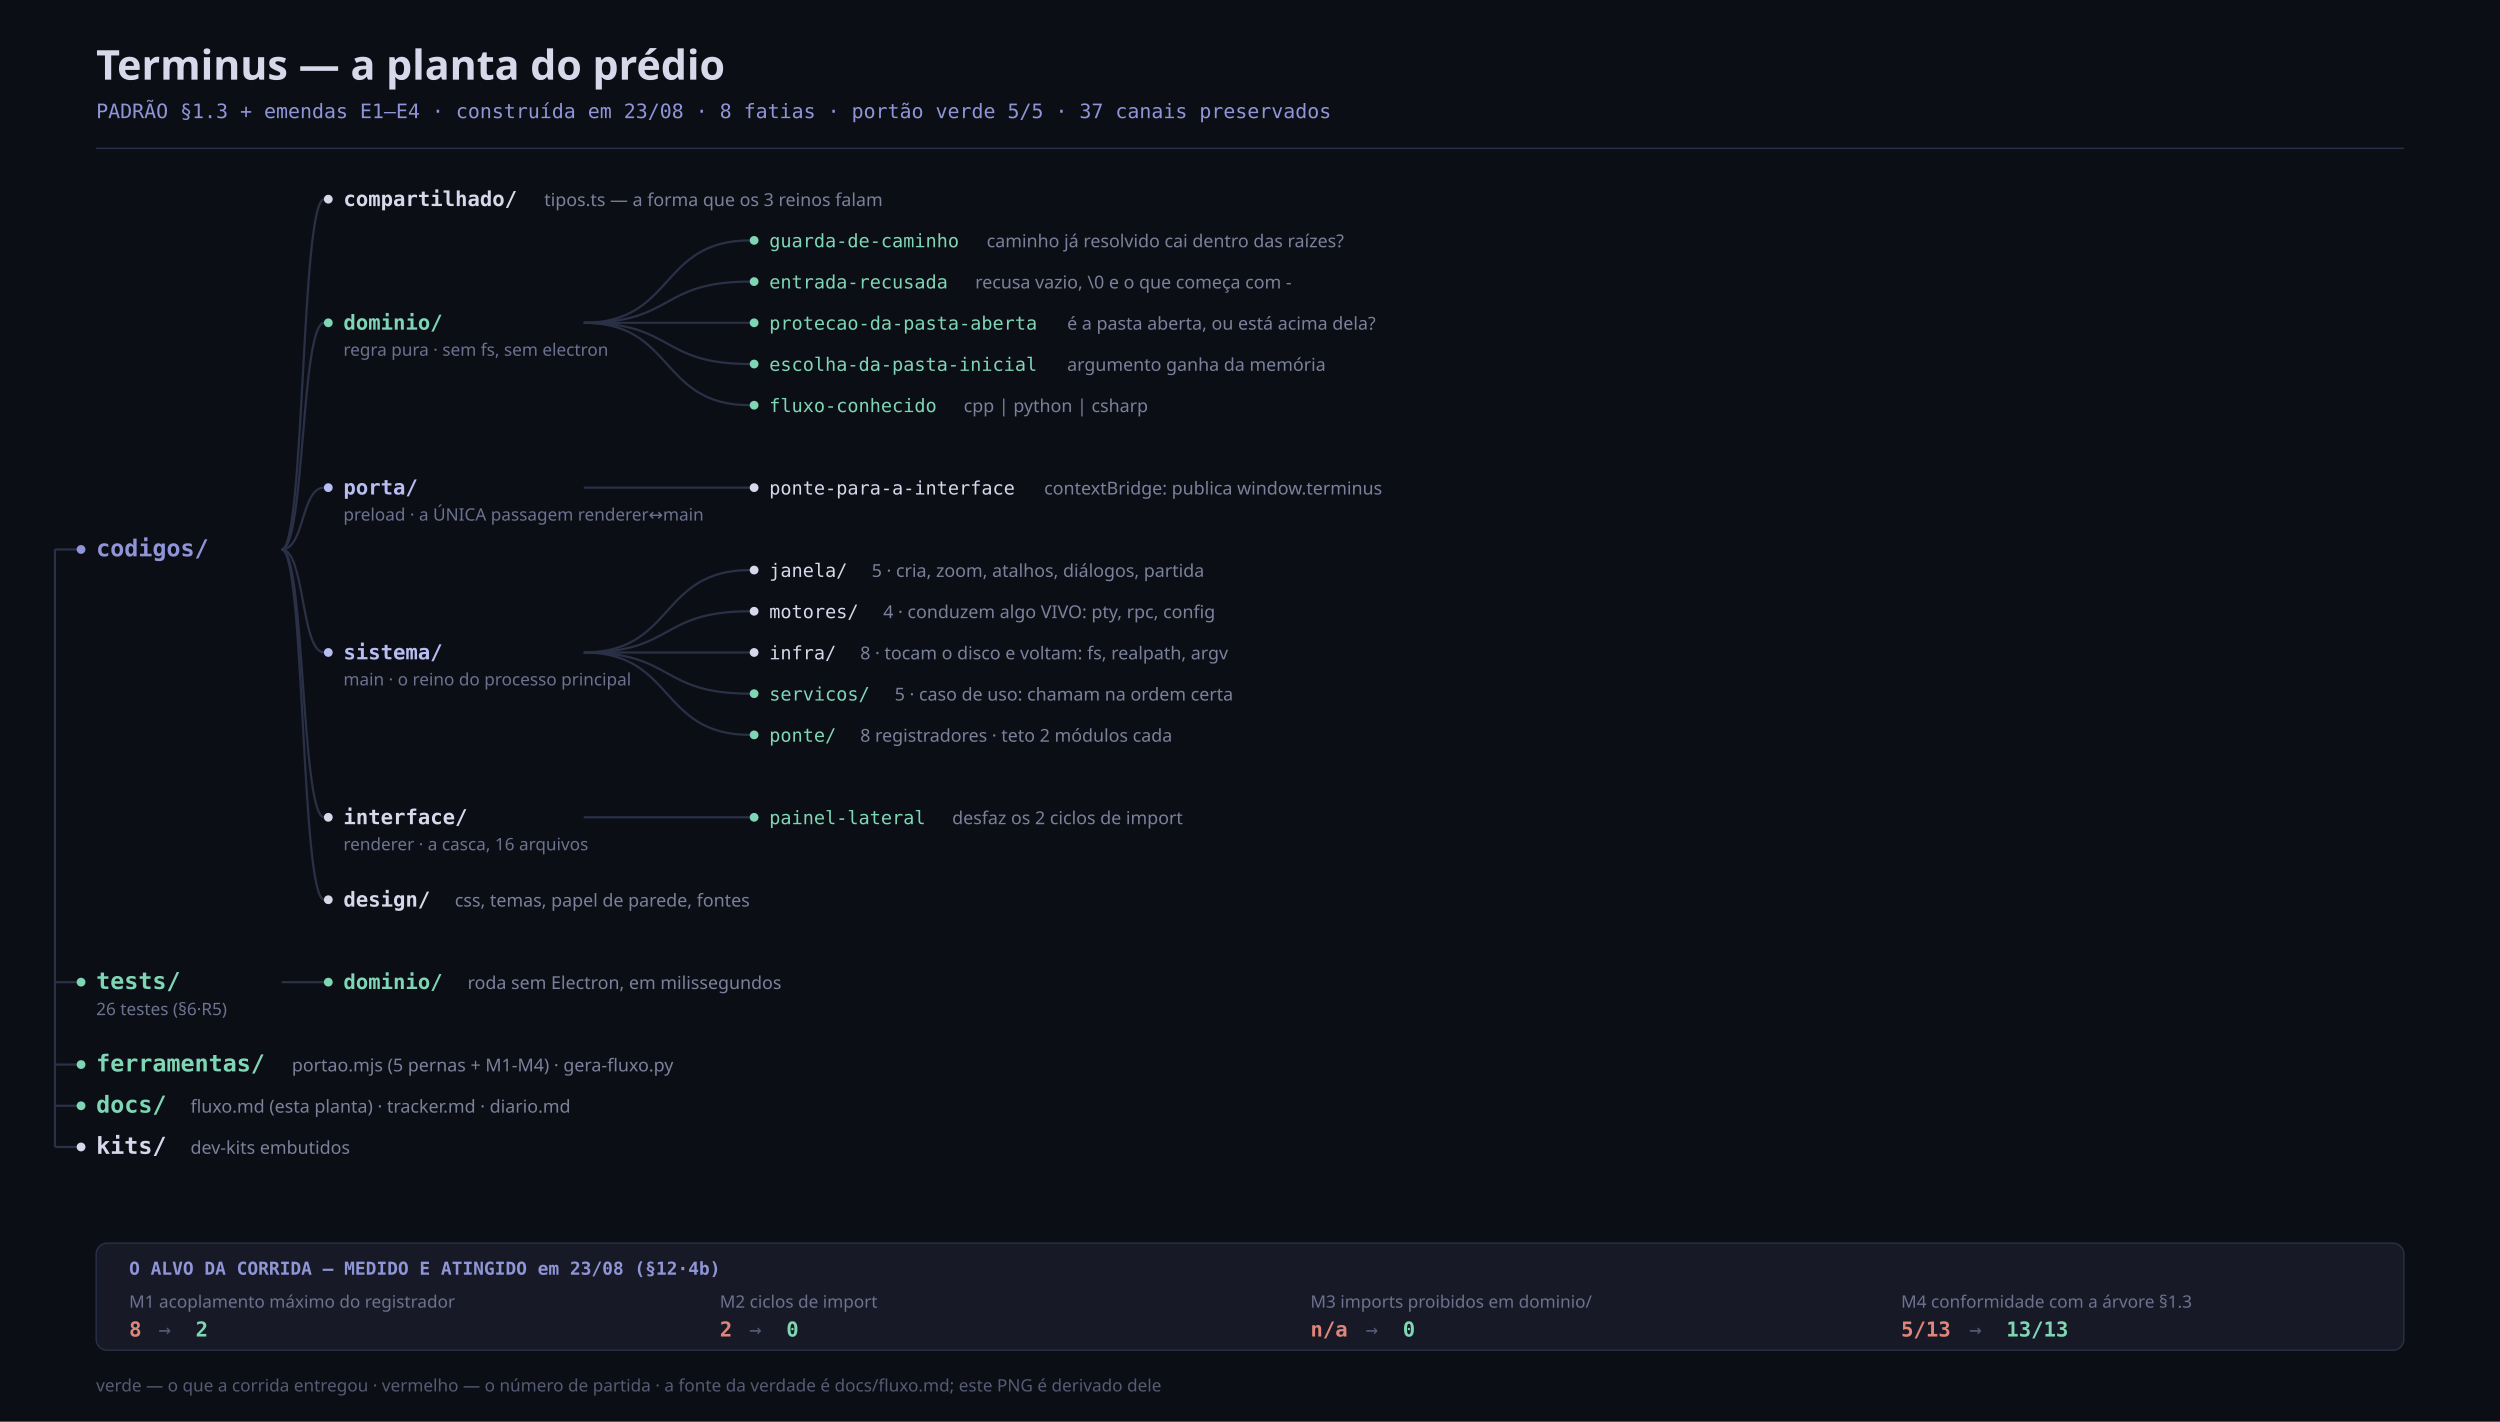
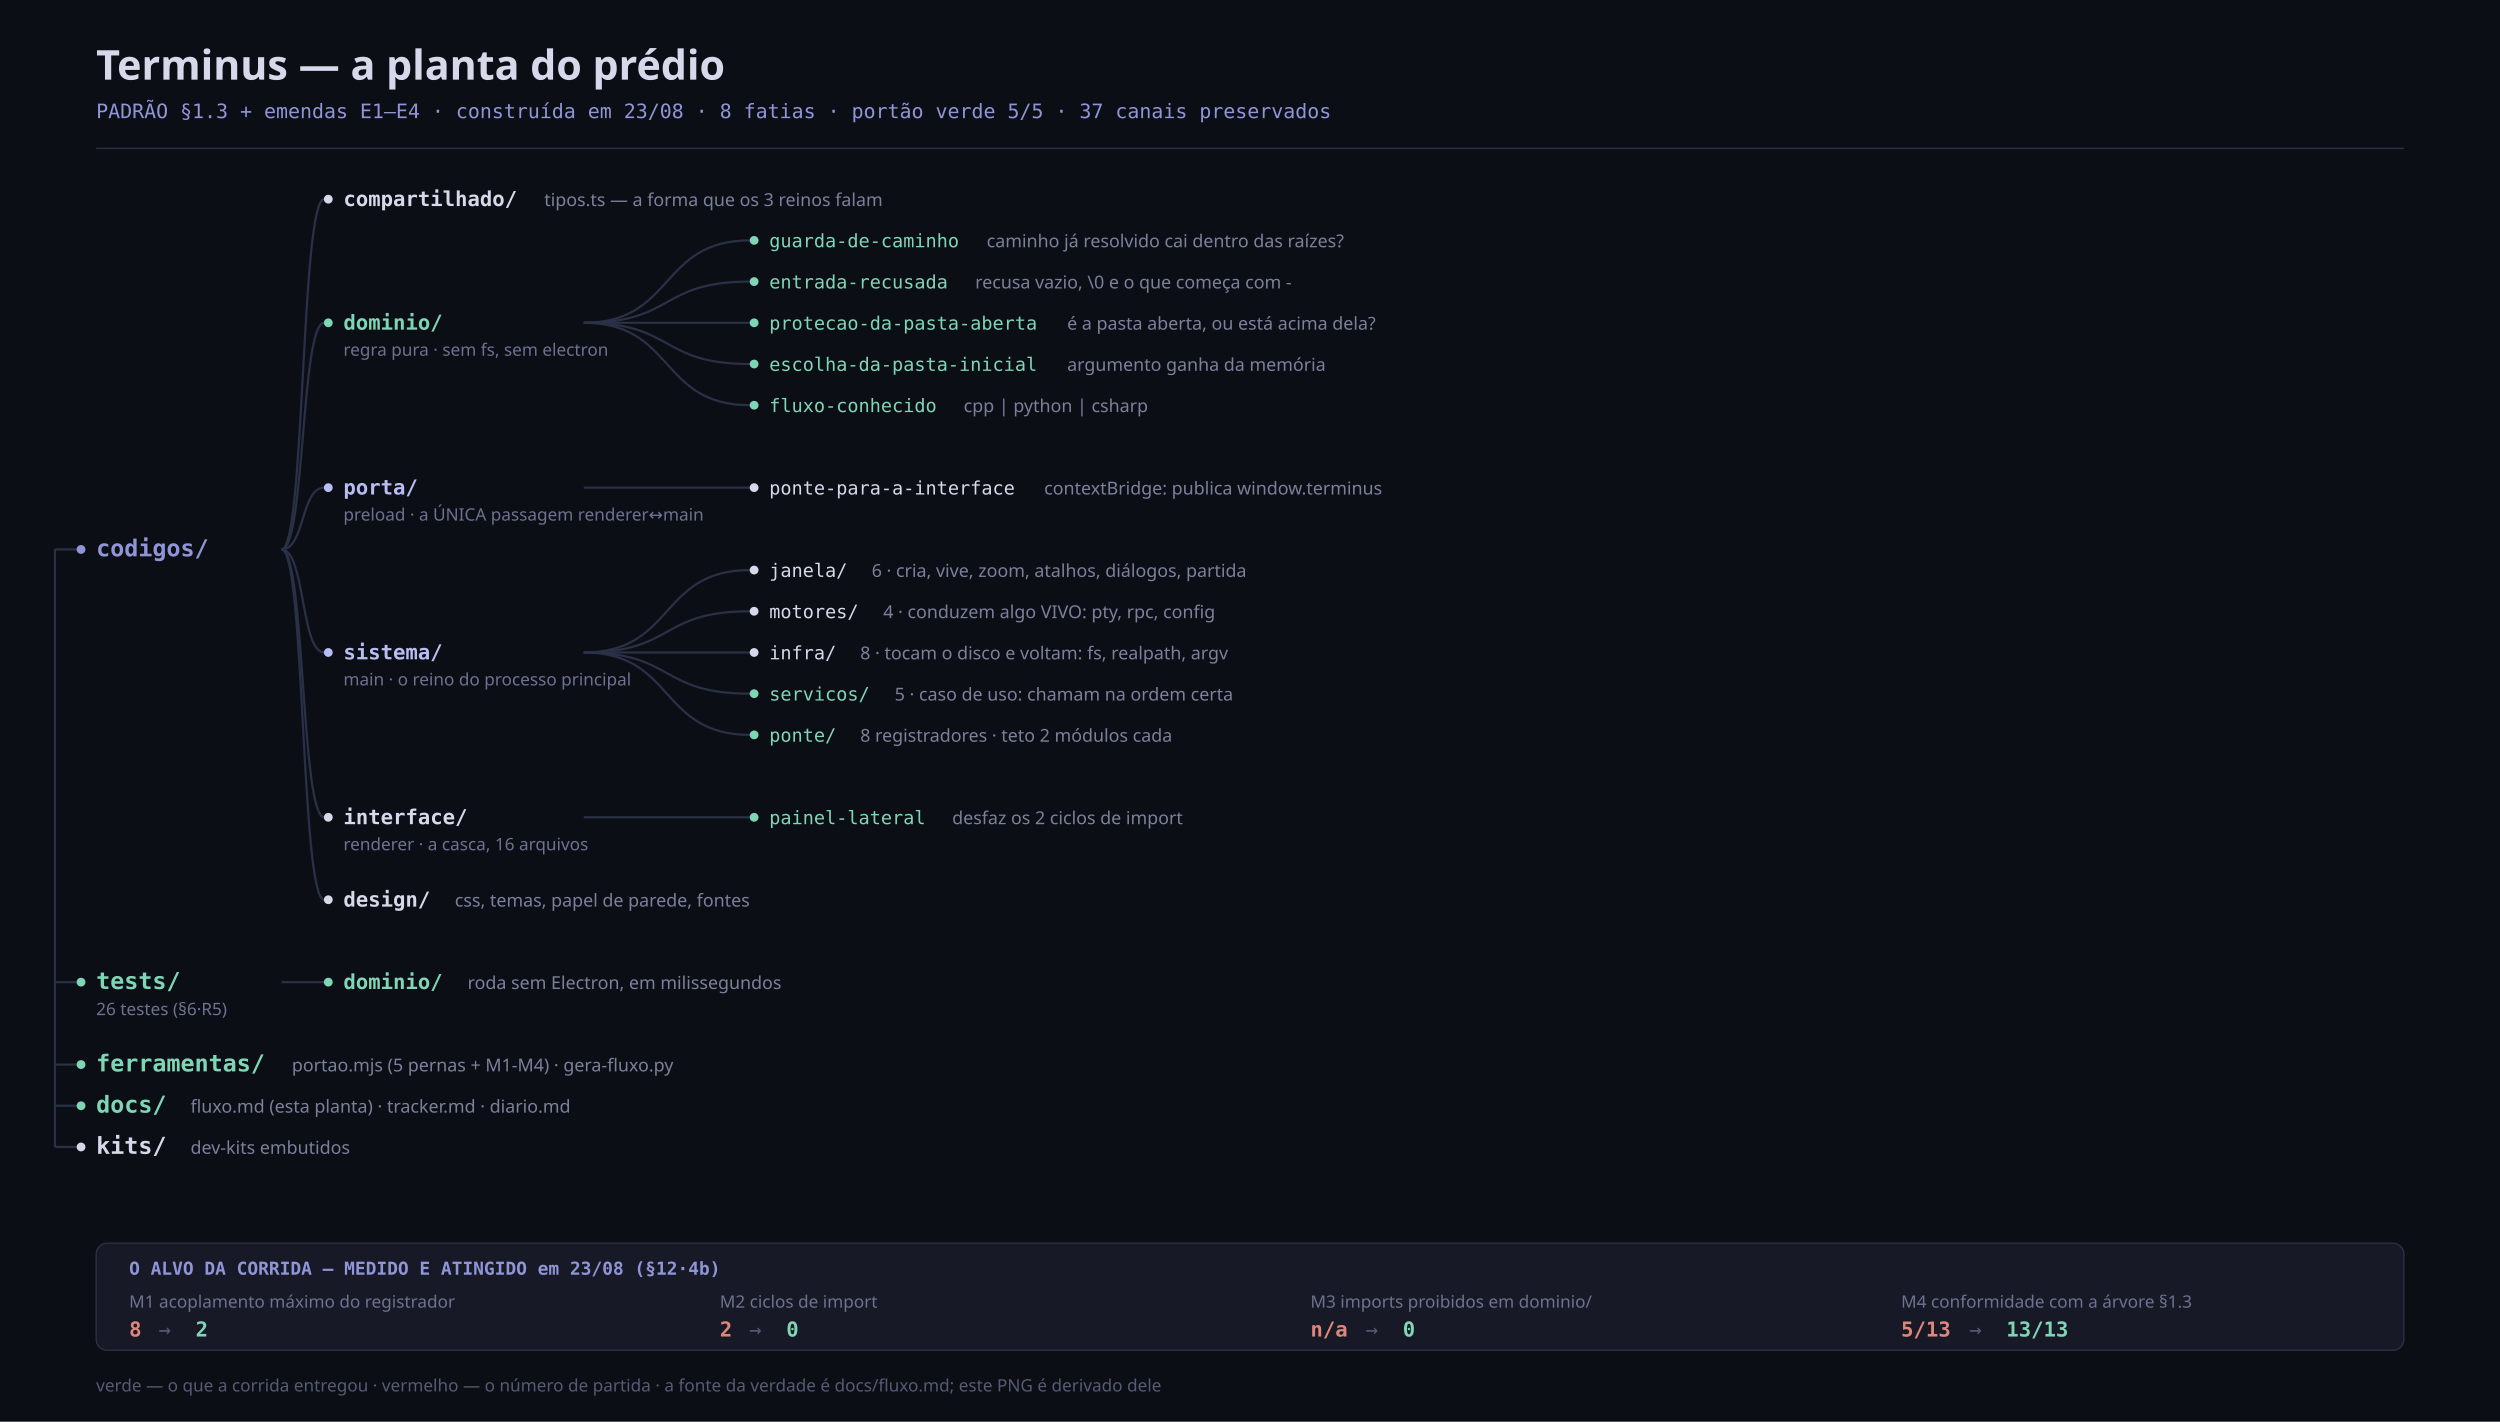
<svg xmlns="http://www.w3.org/2000/svg" viewBox="0 0 1820 1035" width="1820" height="1035" role="img" aria-label="Planta-alvo do Terminus: dominio puro, reino da porta e as cinco camadas de sistema, com o alvo da corrida em numeros">
  <rect width="1820" height="1035" fill="#0c0e16" />
  <text x="70" y="58" font-family="Cantarell, Noto Sans, sans-serif" font-size="30" font-weight="700" fill="#d7d9ea">Terminus — a planta do prédio</text>
  <text x="70" y="86" font-family="JetBrainsMono Nerd Font, JetBrains Mono, monospace" font-size="14.5" fill="#8f95d6">PADRÃO §1.3 + emendas E1–E4 · construída em 23/08 · 8 fatias · portão verde 5/5 · 37 canais preservados</text>
  <line x1="70" y1="108" x2="1750" y2="108" stroke="#2a3046" stroke-width="1" />
  <path d="M 425.0 235.0 C 491.55 235.0, 479.45 175, 546 175" fill="none" stroke="#2a3046" stroke-width="1.6" />
  <path d="M 425.0 235.0 C 491.55 235.0, 479.45 205, 546 205" fill="none" stroke="#2a3046" stroke-width="1.6" />
  <path d="M 425.0 235.0 C 491.55 235.0, 479.45 235, 546 235" fill="none" stroke="#2a3046" stroke-width="1.6" />
  <path d="M 425.0 235.0 C 491.55 235.0, 479.45 265, 546 265" fill="none" stroke="#2a3046" stroke-width="1.6" />
  <path d="M 425.0 235.0 C 491.55 235.0, 479.45 295, 546 295" fill="none" stroke="#2a3046" stroke-width="1.6" />
  <path d="M 425.0 355.0 C 491.55 355.0, 479.45 355, 546 355" fill="none" stroke="#2a3046" stroke-width="1.6" />
  <path d="M 425.0 475.0 C 491.55 475.0, 479.45 415, 546 415" fill="none" stroke="#2a3046" stroke-width="1.6" />
  <path d="M 425.0 475.0 C 491.55 475.0, 479.45 445, 546 445" fill="none" stroke="#2a3046" stroke-width="1.6" />
  <path d="M 425.0 475.0 C 491.55 475.0, 479.45 475, 546 475" fill="none" stroke="#2a3046" stroke-width="1.6" />
  <path d="M 425.0 475.0 C 491.55 475.0, 479.45 505, 546 505" fill="none" stroke="#2a3046" stroke-width="1.6" />
  <path d="M 425.0 475.0 C 491.55 475.0, 479.45 535, 546 535" fill="none" stroke="#2a3046" stroke-width="1.6" />
  <path d="M 425.0 595.0 C 491.55 595.0, 479.45 595, 546 595" fill="none" stroke="#2a3046" stroke-width="1.6" />
  <path d="M 205.0 400.0 C 222.05 400.0, 218.95 145, 236 145" fill="none" stroke="#2a3046" stroke-width="1.6" />
  <path d="M 205.0 400.0 C 222.05 400.0, 218.95 235.0, 236 235.0" fill="none" stroke="#2a3046" stroke-width="1.6" />
  <path d="M 205.0 400.0 C 222.05 400.0, 218.95 355.0, 236 355.0" fill="none" stroke="#2a3046" stroke-width="1.6" />
  <path d="M 205.0 400.0 C 222.05 400.0, 218.95 475.0, 236 475.0" fill="none" stroke="#2a3046" stroke-width="1.6" />
  <path d="M 205.0 400.0 C 222.05 400.0, 218.95 595.0, 236 595.0" fill="none" stroke="#2a3046" stroke-width="1.6" />
  <path d="M 205.0 400.0 C 222.05 400.0, 218.95 655, 236 655" fill="none" stroke="#2a3046" stroke-width="1.6" />
  <path d="M 205.0 715.0 C 222.05 715.0, 218.95 715, 236 715" fill="none" stroke="#2a3046" stroke-width="1.6" />
  <path d="M 40 400.0 L 40 835" stroke="#2a3046" stroke-width="1.6" fill="none" />
  <path d="M 40 400.0 C 49.9 400.0, 48.1 400.0, 58 400.0" fill="none" stroke="#2a3046" stroke-width="1.6" />
  <path d="M 40 715.0 C 49.9 715.0, 48.1 715.0, 58 715.0" fill="none" stroke="#2a3046" stroke-width="1.6" />
  <path d="M 40 775 C 49.9 775, 48.1 775, 58 775" fill="none" stroke="#2a3046" stroke-width="1.6" />
  <path d="M 40 805 C 49.9 805, 48.1 805, 58 805" fill="none" stroke="#2a3046" stroke-width="1.6" />
  <path d="M 40 835 C 49.9 835, 48.1 835, 58 835" fill="none" stroke="#2a3046" stroke-width="1.6" />
  <circle cx="239" cy="145" r="3.2" fill="#d7d9ea" />
  <text x="250" y="150" font-family="JetBrainsMono Nerd Font, JetBrains Mono, monospace" font-size="15" font-weight="600" fill="#d7d9ea">compartilhado/</text>
  <text x="396.2" y="150" font-family="Cantarell, Noto Sans, sans-serif" font-size="13" fill="#7c819b">tipos.ts — a forma que os 3 reinos falam</text>
  <circle cx="549" cy="175" r="3.2" fill="#7fd6b5" />
  <text x="560" y="180" font-family="JetBrainsMono Nerd Font, JetBrains Mono, monospace" font-size="13.5" font-weight="400" fill="#7fd6b5">guarda-de-caminho</text>
  <text x="718.29" y="180" font-family="Cantarell, Noto Sans, sans-serif" font-size="13" fill="#7c819b">caminho já resolvido cai dentro das raízes?</text>
  <circle cx="549" cy="205" r="3.2" fill="#7fd6b5" />
  <text x="560" y="210" font-family="JetBrainsMono Nerd Font, JetBrains Mono, monospace" font-size="13.5" font-weight="400" fill="#7fd6b5">entrada-recusada</text>
  <text x="709.92" y="210" font-family="Cantarell, Noto Sans, sans-serif" font-size="13" fill="#7c819b">recusa vazio, \0 e o que começa com ‑</text>
  <circle cx="549" cy="235" r="3.2" fill="#7fd6b5" />
  <text x="560" y="240" font-family="JetBrainsMono Nerd Font, JetBrains Mono, monospace" font-size="13.5" font-weight="400" fill="#7fd6b5">protecao-da-pasta-aberta</text>
  <text x="776.88" y="240" font-family="Cantarell, Noto Sans, sans-serif" font-size="13" fill="#7c819b">é a pasta aberta, ou está acima dela?</text>
  <circle cx="549" cy="265" r="3.2" fill="#7fd6b5" />
  <text x="560" y="270" font-family="JetBrainsMono Nerd Font, JetBrains Mono, monospace" font-size="13.5" font-weight="400" fill="#7fd6b5">escolha-da-pasta-inicial</text>
  <text x="776.88" y="270" font-family="Cantarell, Noto Sans, sans-serif" font-size="13" fill="#7c819b">argumento ganha da memória</text>
  <circle cx="549" cy="295" r="3.2" fill="#7fd6b5" />
  <text x="560" y="300" font-family="JetBrainsMono Nerd Font, JetBrains Mono, monospace" font-size="13.5" font-weight="400" fill="#7fd6b5">fluxo-conhecido</text>
  <text x="701.55" y="300" font-family="Cantarell, Noto Sans, sans-serif" font-size="13" fill="#7c819b">cpp | python | csharp</text>
  <circle cx="239" cy="235.0" r="3.2" fill="#7fd6b5" />
  <text x="250" y="240.0" font-family="JetBrainsMono Nerd Font, JetBrains Mono, monospace" font-size="15" font-weight="600" fill="#7fd6b5">dominio/</text>
  <text x="250" y="259.0" font-family="Cantarell, Noto Sans, sans-serif" font-size="12.5" fill="#6d7290">regra pura · sem fs, sem electron</text>
  <circle cx="549" cy="355" r="3.2" fill="#d7d9ea" />
  <text x="560" y="360" font-family="JetBrainsMono Nerd Font, JetBrains Mono, monospace" font-size="13.5" font-weight="400" fill="#d7d9ea">ponte-para-a-interface</text>
  <text x="760.14" y="360" font-family="Cantarell, Noto Sans, sans-serif" font-size="13" fill="#7c819b">contextBridge: publica window.terminus</text>
  <circle cx="239" cy="355.0" r="3.2" fill="#b9bef2" />
  <text x="250" y="360.0" font-family="JetBrainsMono Nerd Font, JetBrains Mono, monospace" font-size="15" font-weight="600" fill="#b9bef2">porta/</text>
  <text x="250" y="379.0" font-family="Cantarell, Noto Sans, sans-serif" font-size="12.5" fill="#6d7290">preload · a ÚNICA passagem renderer↔main</text>
  <circle cx="549" cy="415" r="3.2" fill="#d7d9ea" />
  <text x="560" y="420" font-family="JetBrainsMono Nerd Font, JetBrains Mono, monospace" font-size="13.5" font-weight="400" fill="#d7d9ea">janela/</text>
-   <text x="634.59" y="420" font-family="Cantarell, Noto Sans, sans-serif" font-size="13" fill="#7c819b">5 · cria, zoom, atalhos, diálogos, partida</text>
+   <text x="634.59" y="420" font-family="Cantarell, Noto Sans, sans-serif" font-size="13" fill="#7c819b">6 · cria, vive, zoom, atalhos, diálogos, partida</text>
  <circle cx="549" cy="445" r="3.2" fill="#d7d9ea" />
  <text x="560" y="450" font-family="JetBrainsMono Nerd Font, JetBrains Mono, monospace" font-size="13.5" font-weight="400" fill="#d7d9ea">motores/</text>
  <text x="642.96" y="450" font-family="Cantarell, Noto Sans, sans-serif" font-size="13" fill="#7c819b">4 · conduzem algo VIVO: pty, rpc, config</text>
  <circle cx="549" cy="475" r="3.2" fill="#d7d9ea" />
  <text x="560" y="480" font-family="JetBrainsMono Nerd Font, JetBrains Mono, monospace" font-size="13.5" font-weight="400" fill="#d7d9ea">infra/</text>
  <text x="626.22" y="480" font-family="Cantarell, Noto Sans, sans-serif" font-size="13" fill="#7c819b">8 · tocam o disco e voltam: fs, realpath, argv</text>
  <circle cx="549" cy="505" r="3.2" fill="#7fd6b5" />
  <text x="560" y="510" font-family="JetBrainsMono Nerd Font, JetBrains Mono, monospace" font-size="13.5" font-weight="400" fill="#7fd6b5">servicos/</text>
  <text x="651.33" y="510" font-family="Cantarell, Noto Sans, sans-serif" font-size="13" fill="#7c819b">5 · caso de uso: chamam na ordem certa</text>
  <circle cx="549" cy="535" r="3.2" fill="#7fd6b5" />
  <text x="560" y="540" font-family="JetBrainsMono Nerd Font, JetBrains Mono, monospace" font-size="13.5" font-weight="400" fill="#7fd6b5">ponte/</text>
  <text x="626.22" y="540" font-family="Cantarell, Noto Sans, sans-serif" font-size="13" fill="#7c819b">8 registradores · teto 2 módulos cada</text>
  <circle cx="239" cy="475.0" r="3.2" fill="#b9bef2" />
  <text x="250" y="480.0" font-family="JetBrainsMono Nerd Font, JetBrains Mono, monospace" font-size="15" font-weight="600" fill="#b9bef2">sistema/</text>
  <text x="250" y="499.0" font-family="Cantarell, Noto Sans, sans-serif" font-size="12.5" fill="#6d7290">main · o reino do processo principal</text>
  <circle cx="549" cy="595" r="3.2" fill="#7fd6b5" />
  <text x="560" y="600" font-family="JetBrainsMono Nerd Font, JetBrains Mono, monospace" font-size="13.5" font-weight="400" fill="#7fd6b5">painel-lateral</text>
  <text x="693.18" y="600" font-family="Cantarell, Noto Sans, sans-serif" font-size="13" fill="#7c819b">desfaz os 2 ciclos de import</text>
  <circle cx="239" cy="595.0" r="3.2" fill="#d7d9ea" />
  <text x="250" y="600.0" font-family="JetBrainsMono Nerd Font, JetBrains Mono, monospace" font-size="15" font-weight="600" fill="#d7d9ea">interface/</text>
  <text x="250" y="619.0" font-family="Cantarell, Noto Sans, sans-serif" font-size="12.5" fill="#6d7290">renderer · a casca, 16 arquivos</text>
  <circle cx="239" cy="655" r="3.2" fill="#d7d9ea" />
  <text x="250" y="660" font-family="JetBrainsMono Nerd Font, JetBrains Mono, monospace" font-size="15" font-weight="600" fill="#d7d9ea">design/</text>
  <text x="331.1" y="660" font-family="Cantarell, Noto Sans, sans-serif" font-size="13" fill="#7c819b">css, temas, papel de parede, fontes</text>
  <circle cx="59" cy="400.0" r="3.2" fill="#8f95d6" />
  <text x="70" y="405.0" font-family="JetBrainsMono Nerd Font, JetBrains Mono, monospace" font-size="17" font-weight="700" fill="#8f95d6">codigos/</text>
  <circle cx="239" cy="715" r="3.2" fill="#7fd6b5" />
  <text x="250" y="720" font-family="JetBrainsMono Nerd Font, JetBrains Mono, monospace" font-size="15" font-weight="600" fill="#7fd6b5">dominio/</text>
  <text x="340.4" y="720" font-family="Cantarell, Noto Sans, sans-serif" font-size="13" fill="#7c819b">roda sem Electron, em milissegundos</text>
  <circle cx="59" cy="715.0" r="3.2" fill="#7fd6b5" />
  <text x="70" y="720.0" font-family="JetBrainsMono Nerd Font, JetBrains Mono, monospace" font-size="17" font-weight="700" fill="#7fd6b5">tests/</text>
  <text x="70" y="739.0" font-family="Cantarell, Noto Sans, sans-serif" font-size="12.5" fill="#6d7290">26 testes (§6·R5)</text>
  <circle cx="59" cy="775" r="3.2" fill="#7fd6b5" />
  <text x="70" y="780" font-family="JetBrainsMono Nerd Font, JetBrains Mono, monospace" font-size="17" font-weight="700" fill="#7fd6b5">ferramentas/</text>
  <text x="212.48" y="780" font-family="Cantarell, Noto Sans, sans-serif" font-size="13" fill="#7c819b">portao.mjs (5 pernas + M1-M4) · gera-fluxo.py</text>
  <circle cx="59" cy="805" r="3.2" fill="#7fd6b5" />
  <text x="70" y="810" font-family="JetBrainsMono Nerd Font, JetBrains Mono, monospace" font-size="17" font-weight="700" fill="#7fd6b5">docs/</text>
  <text x="138.7" y="810" font-family="Cantarell, Noto Sans, sans-serif" font-size="13" fill="#7c819b">fluxo.md (esta planta) · tracker.md · diario.md</text>
  <circle cx="59" cy="835" r="3.2" fill="#d7d9ea" />
  <text x="70" y="840" font-family="JetBrainsMono Nerd Font, JetBrains Mono, monospace" font-size="17" font-weight="700" fill="#d7d9ea">kits/</text>
  <text x="138.7" y="840" font-family="Cantarell, Noto Sans, sans-serif" font-size="13" fill="#7c819b">dev-kits embutidos</text>
  <rect x="70" y="905" width="1680" height="78" rx="8" fill="#171a26" stroke="#2a3046" />
  <text x="94" y="928" font-family="JetBrainsMono Nerd Font, JetBrains Mono, monospace" font-size="13" font-weight="700" fill="#8f95d6">O ALVO DA CORRIDA — MEDIDO E ATINGIDO em 23/08 (§12·4b)</text>
  <text x="94" y="952" font-family="Cantarell, Noto Sans, sans-serif" font-size="12.5" fill="#6d7290">M1  acoplamento máximo do registrador</text>
  <text x="94" y="973" font-family="JetBrainsMono Nerd Font, JetBrains Mono, monospace" font-size="15" font-weight="700" fill="#e0857a">8</text>
  <text x="115.4" y="973" font-family="JetBrainsMono Nerd Font, JetBrains Mono, monospace" font-size="15" fill="#565b74">→</text>
  <text x="142.4" y="973" font-family="JetBrainsMono Nerd Font, JetBrains Mono, monospace" font-size="15" font-weight="700" fill="#7fd6b5">2</text>
  <text x="524" y="952" font-family="Cantarell, Noto Sans, sans-serif" font-size="12.5" fill="#6d7290">M2  ciclos de import</text>
  <text x="524" y="973" font-family="JetBrainsMono Nerd Font, JetBrains Mono, monospace" font-size="15" font-weight="700" fill="#e0857a">2</text>
  <text x="545.4" y="973" font-family="JetBrainsMono Nerd Font, JetBrains Mono, monospace" font-size="15" fill="#565b74">→</text>
  <text x="572.4" y="973" font-family="JetBrainsMono Nerd Font, JetBrains Mono, monospace" font-size="15" font-weight="700" fill="#7fd6b5">0</text>
  <text x="954" y="952" font-family="Cantarell, Noto Sans, sans-serif" font-size="12.5" fill="#6d7290">M3  imports proibidos em dominio/</text>
  <text x="954" y="973" font-family="JetBrainsMono Nerd Font, JetBrains Mono, monospace" font-size="15" font-weight="700" fill="#e0857a">n/a</text>
  <text x="994.2" y="973" font-family="JetBrainsMono Nerd Font, JetBrains Mono, monospace" font-size="15" fill="#565b74">→</text>
  <text x="1021.2" y="973" font-family="JetBrainsMono Nerd Font, JetBrains Mono, monospace" font-size="15" font-weight="700" fill="#7fd6b5">0</text>
  <text x="1384" y="952" font-family="Cantarell, Noto Sans, sans-serif" font-size="12.5" fill="#6d7290">M4  conformidade com a árvore §1.3</text>
  <text x="1384" y="973" font-family="JetBrainsMono Nerd Font, JetBrains Mono, monospace" font-size="15" font-weight="700" fill="#e0857a">5/13</text>
  <text x="1433.6" y="973" font-family="JetBrainsMono Nerd Font, JetBrains Mono, monospace" font-size="15" fill="#565b74">→</text>
  <text x="1460.6" y="973" font-family="JetBrainsMono Nerd Font, JetBrains Mono, monospace" font-size="15" font-weight="700" fill="#7fd6b5">13/13</text>
  <text x="70" y="1013" font-family="Cantarell, Noto Sans, sans-serif" font-size="12.5" fill="#565b74">verde — o que a corrida entregou   ·   vermelho — o número de partida   ·   a fonte da verdade é docs/fluxo.md; este PNG é derivado dele</text>
</svg>
